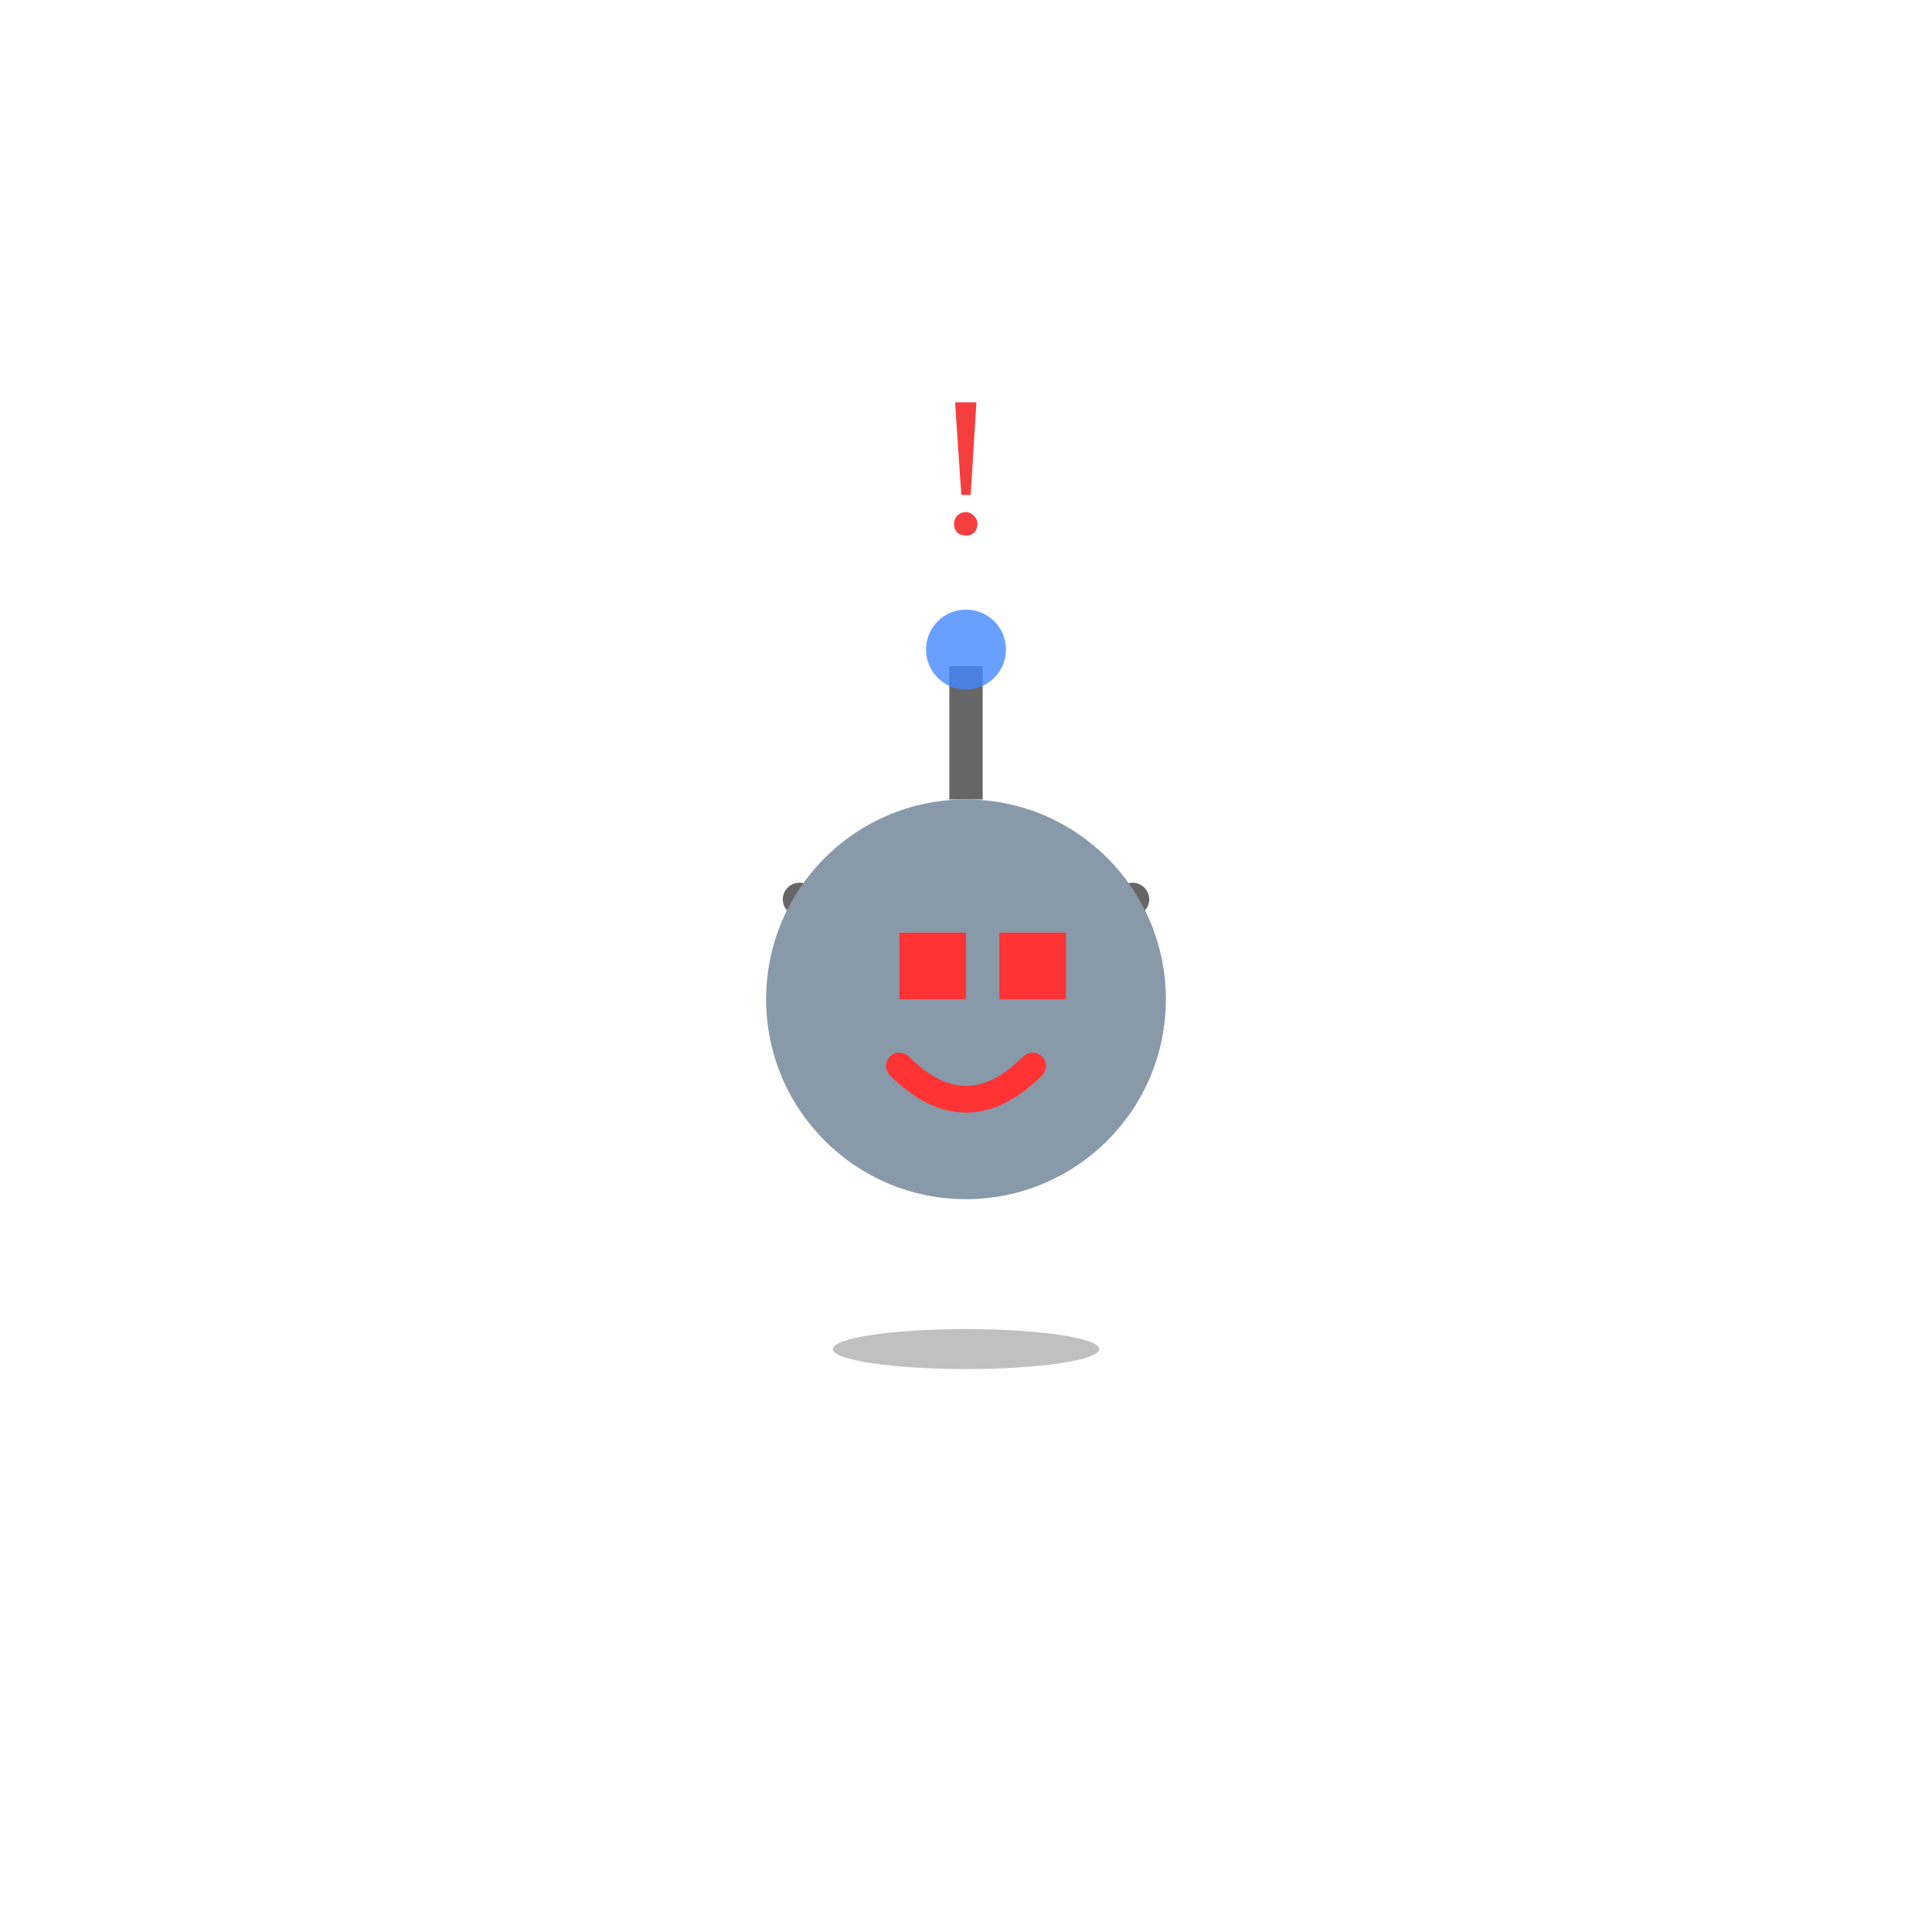
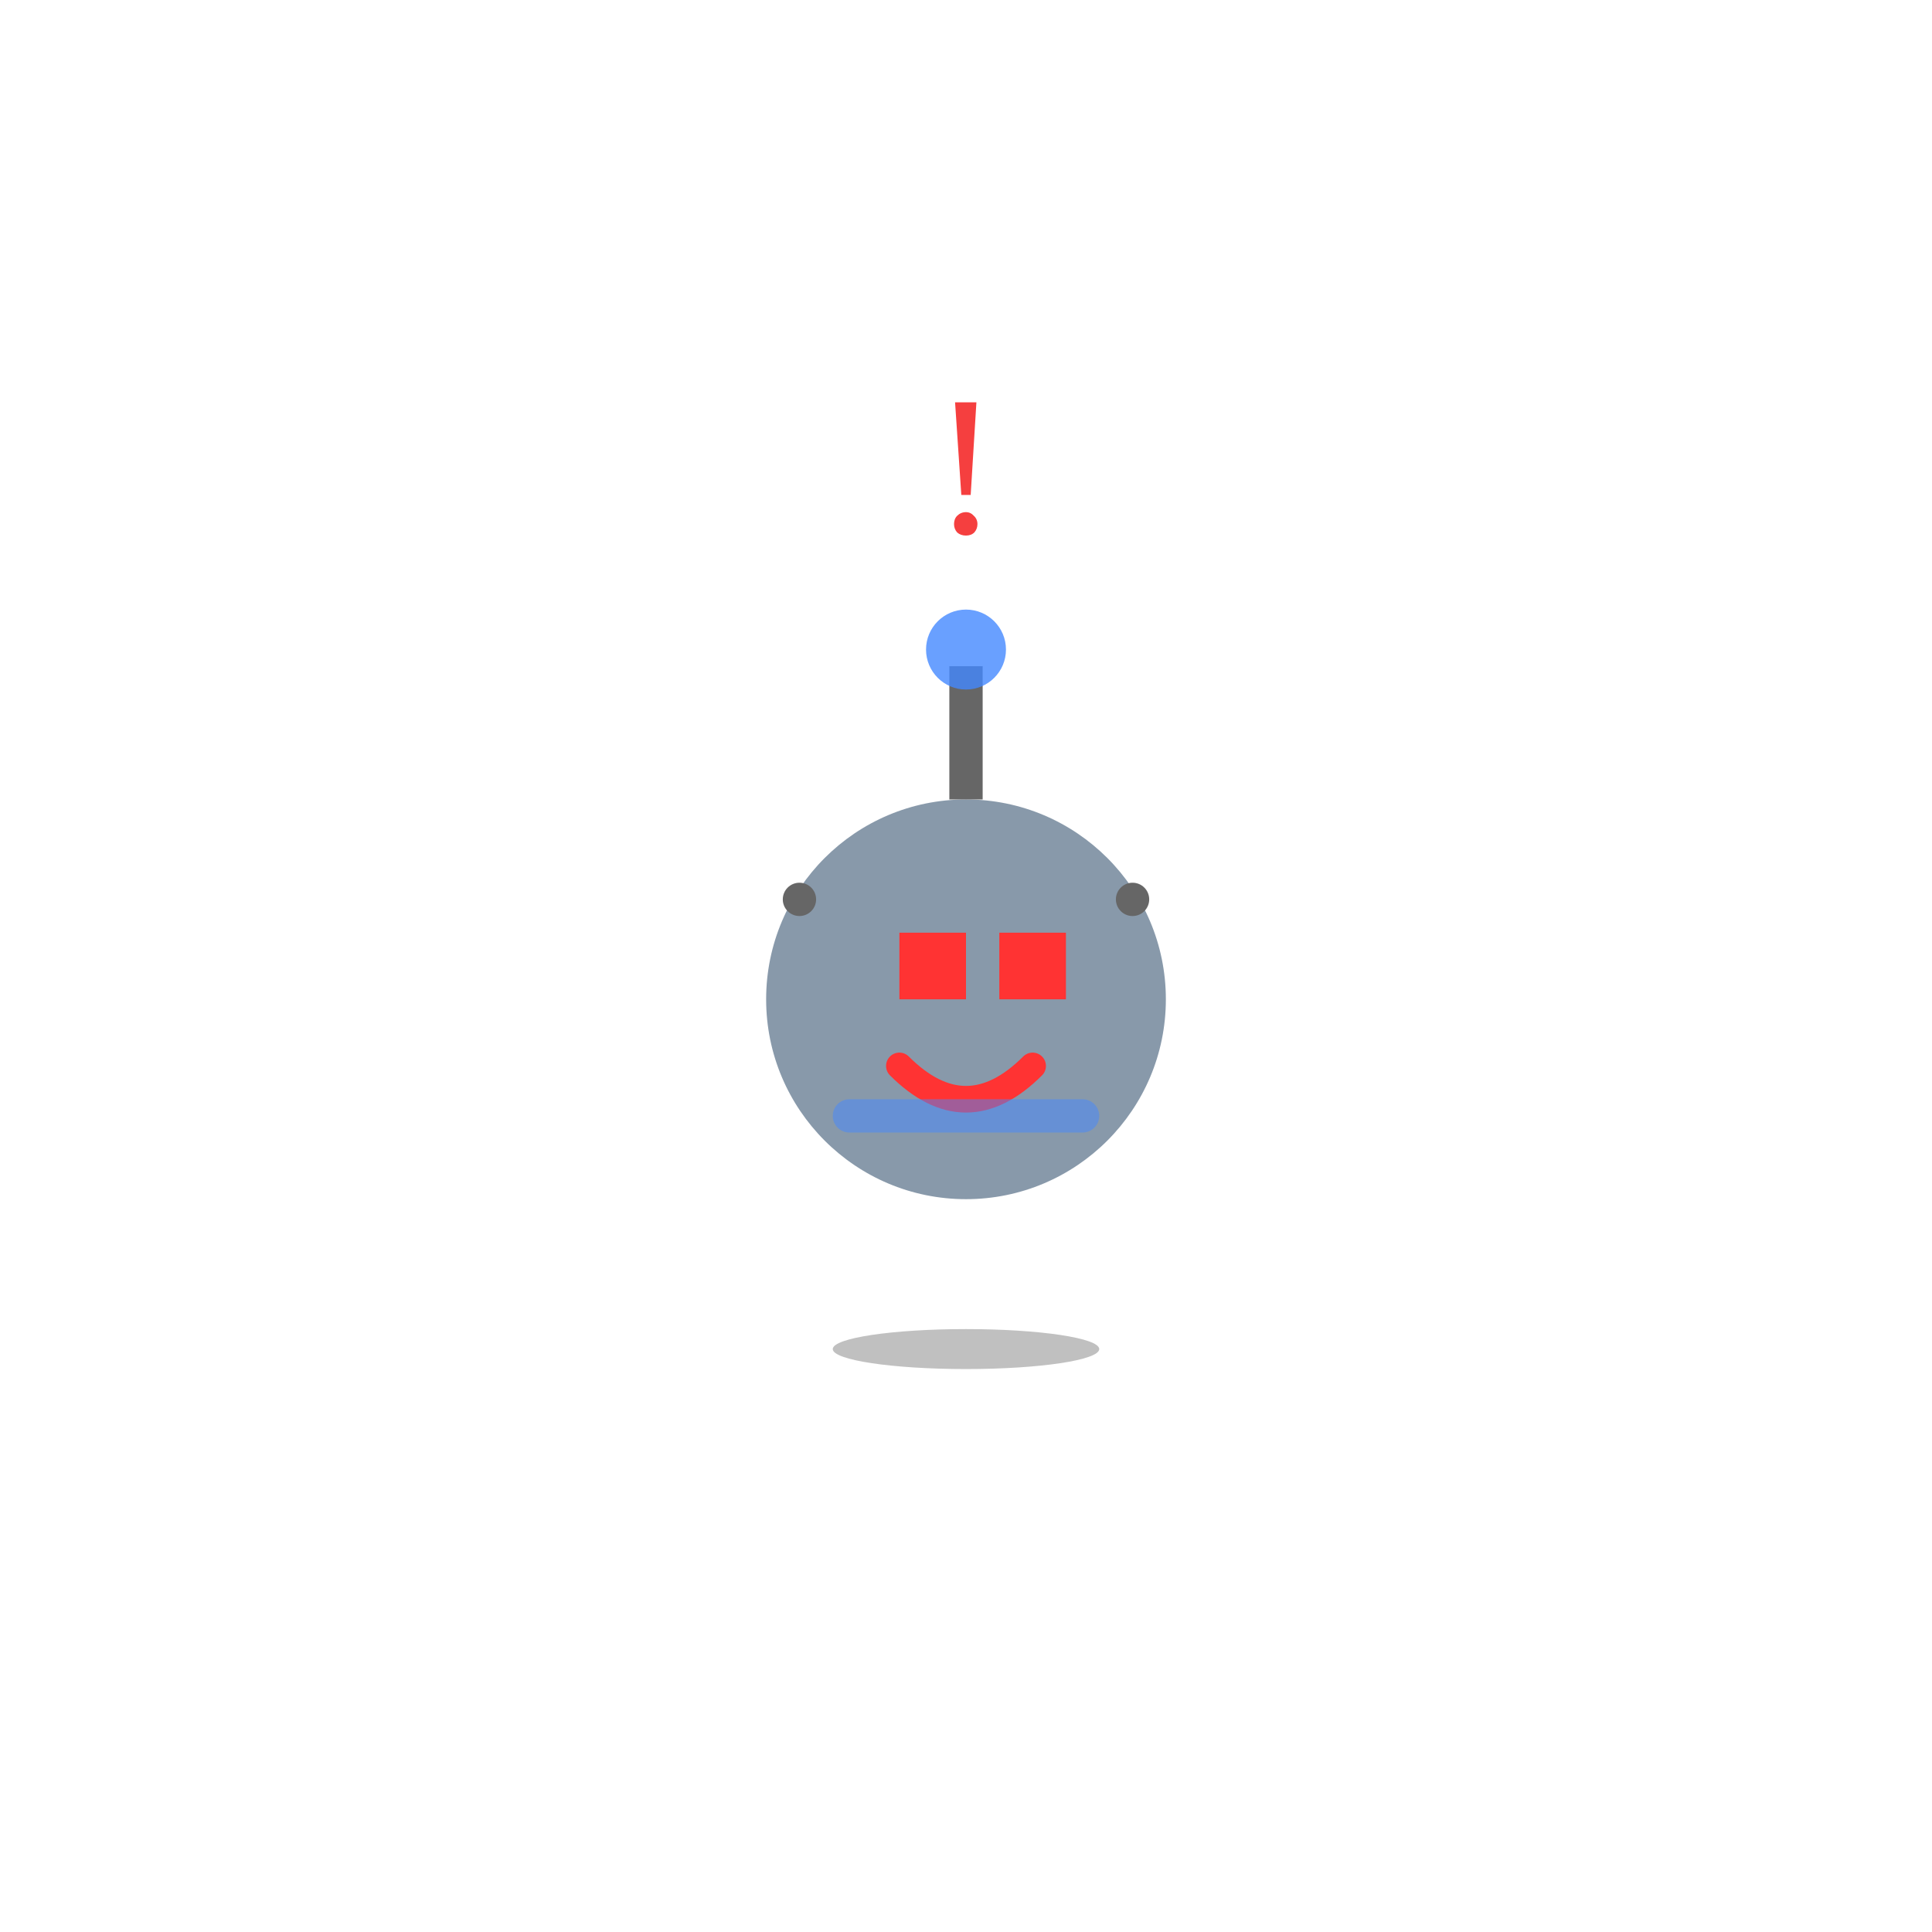
<svg xmlns="http://www.w3.org/2000/svg" viewBox="-18 -18 58 58" fill="none">
  <defs>
    <style>
-       .idle-body {
-         transform-origin: 11px 18px;
-         animation: idle-breathe 3.2s ease-in-out infinite, idle-sway 6s ease-in-out infinite;
-         
-       }
-       .idle-eye {
-         transform-origin: 11px 11px;
-         animation: idle-blink 4s ease-in-out infinite;
-       }
-       .idle-shadow {
-         transform-origin: 11px 22.5px;
-         animation: idle-shadow-pulse 3.2s ease-in-out infinite;
-       }
+       .idle-body { transform-origin: 11px 18px; animation: idle-breathe 3.2s ease-in-out infinite, idle-sway 6s ease-in-out infinite;  }
+       .idle-eye { transform-origin: 11px 11px; animation: idle-blink 4s ease-in-out infinite; }
+       .idle-shadow { transform-origin: 11px 22.5px; animation: idle-shadow-pulse 3.2s ease-in-out infinite; }
      .think-bubble { animation: think-bubble-float 3s ease-in-out infinite; }
      .zzz text { animation: zzz-float 2s ease-in-out infinite; }
-       @keyframes idle-breathe {
-         0%,100% { transform: scaleY(1) translateY(0); }
-         50%     { transform: scaleY(0.97) translateY(0.3px); }
-       }
-       @keyframes idle-sway {
-         0%,100% { transform: rotate(0deg); }
-         25%     { transform: rotate(1.2deg); }
-         75%     { transform: rotate(-1.2deg); }
-       }
-       @keyframes idle-blink {
-         0%,8%,100% { transform: scaleY(1); }
-         4%          { transform: scaleY(0.08); }
-       }
-       @keyframes idle-shadow-pulse {
-         0%,100% { transform: scaleX(1); opacity: 0.35; }
-         50%     { transform: scaleX(0.96); opacity: 0.28; }
-       }
-       @keyframes wk-bob {
-         0%,100% { transform: translateY(0); }
-         50%     { transform: translateY(-1.5px); }
-       }
-       @keyframes happy-bounce {
-         0%,100% { transform: translateY(0) rotate(0); }
-         50%     { transform: translateY(-3px) rotate(3deg); }
-       }
-       @keyframes think-bubble-float {
-         0%,100% { transform: translateY(0); opacity: 0.8; }
-         50%     { transform: translateY(-2px); opacity: 1; }
-       }
-       @keyframes zzz-float {
-         0%,100% { transform: translateY(0); opacity: 0.3; }
-         50%     { transform: translateY(-3px); opacity: 0.8; }
-       }
+       @keyframes idle-breathe { 0%,100% { transform: scaleY(1) translateY(0); } 50% { transform: scaleY(0.97) translateY(0.3px); } }
+       @keyframes idle-sway { 0%,100% { transform: rotate(0deg); } 25% { transform: rotate(1.2deg); } 75% { transform: rotate(-1.2deg); } }
+       @keyframes idle-blink { 0%,8%,100% { transform: scaleY(1); } 4% { transform: scaleY(0.08); } }
+       @keyframes idle-shadow-pulse { 0%,100% { transform: scaleX(1); opacity: 0.35; } 50% { transform: scaleX(0.96); opacity: 0.28; } }
+       @keyframes wk-bob { 0%,100% { transform: translateY(0); } 50% { transform: translateY(-1.5px); } }
+       @keyframes happy-bounce { 0%,100% { transform: translateY(0) rotate(0); } 50% { transform: translateY(-3px) rotate(3deg); } }
+       @keyframes think-bubble-float { 0%,100% { transform: translateY(0); opacity: 0.8; } 50% { transform: translateY(-2px); opacity: 1; } }
+       @keyframes zzz-float { 0%,100% { transform: translateY(0); opacity: 0.3; } 50% { transform: translateY(-3px); opacity: 0.8; } }
    </style>
  </defs>
  <ellipse class="idle-shadow" cx="11" cy="22.5" rx="4" ry="0.6" fill="#c0c0c0" />
  <g class="idle-body">
-     <line x1="11" y1="2" x2="11" y2="6" stroke="#666" stroke-width="1" />
-     <circle cx="11" cy="1.5" r="1.2" fill="#4488FF" opacity="0.8" />
-     <rect x="7" y="15" width="8" height="1" rx="0.5" fill="#4488FF" opacity="0.5" />
-     <circle cx="6" cy="9" r="0.5" fill="#666" />
-     <circle cx="16" cy="9" r="0.5" fill="#666" />
    <rect x="5" y="6" width="12" height="12" rx="6" fill="#8899AA" />
    <g class="idle-eye">
      <rect x="9" y="10" width="2" height="2" fill="#FF3333" />
      <rect x="12" y="10" width="2" height="2" fill="#FF3333" />
    </g>
    <path d="M9 14 Q11 16 13 14" stroke="#FF3333" stroke-width="0.8" stroke-linecap="round" fill="none" />
+     <line x1="11" y1="2" x2="11" y2="6" stroke="#666" stroke-width="1" />
+     <circle cx="11" cy="1.5" r="1.2" fill="#4488FF" opacity="0.8" />
+     <rect x="7" y="15" width="8" height="1" rx="0.5" fill="#4488FF" opacity="0.5" />
+     <circle cx="6" cy="9" r="0.5" fill="#666" />
+     <circle cx="16" cy="9" r="0.5" fill="#666" />
  </g>
  <text x="11" y="-2" text-anchor="middle" font-size="6" fill="#f53f3f">!</text>
</svg>
